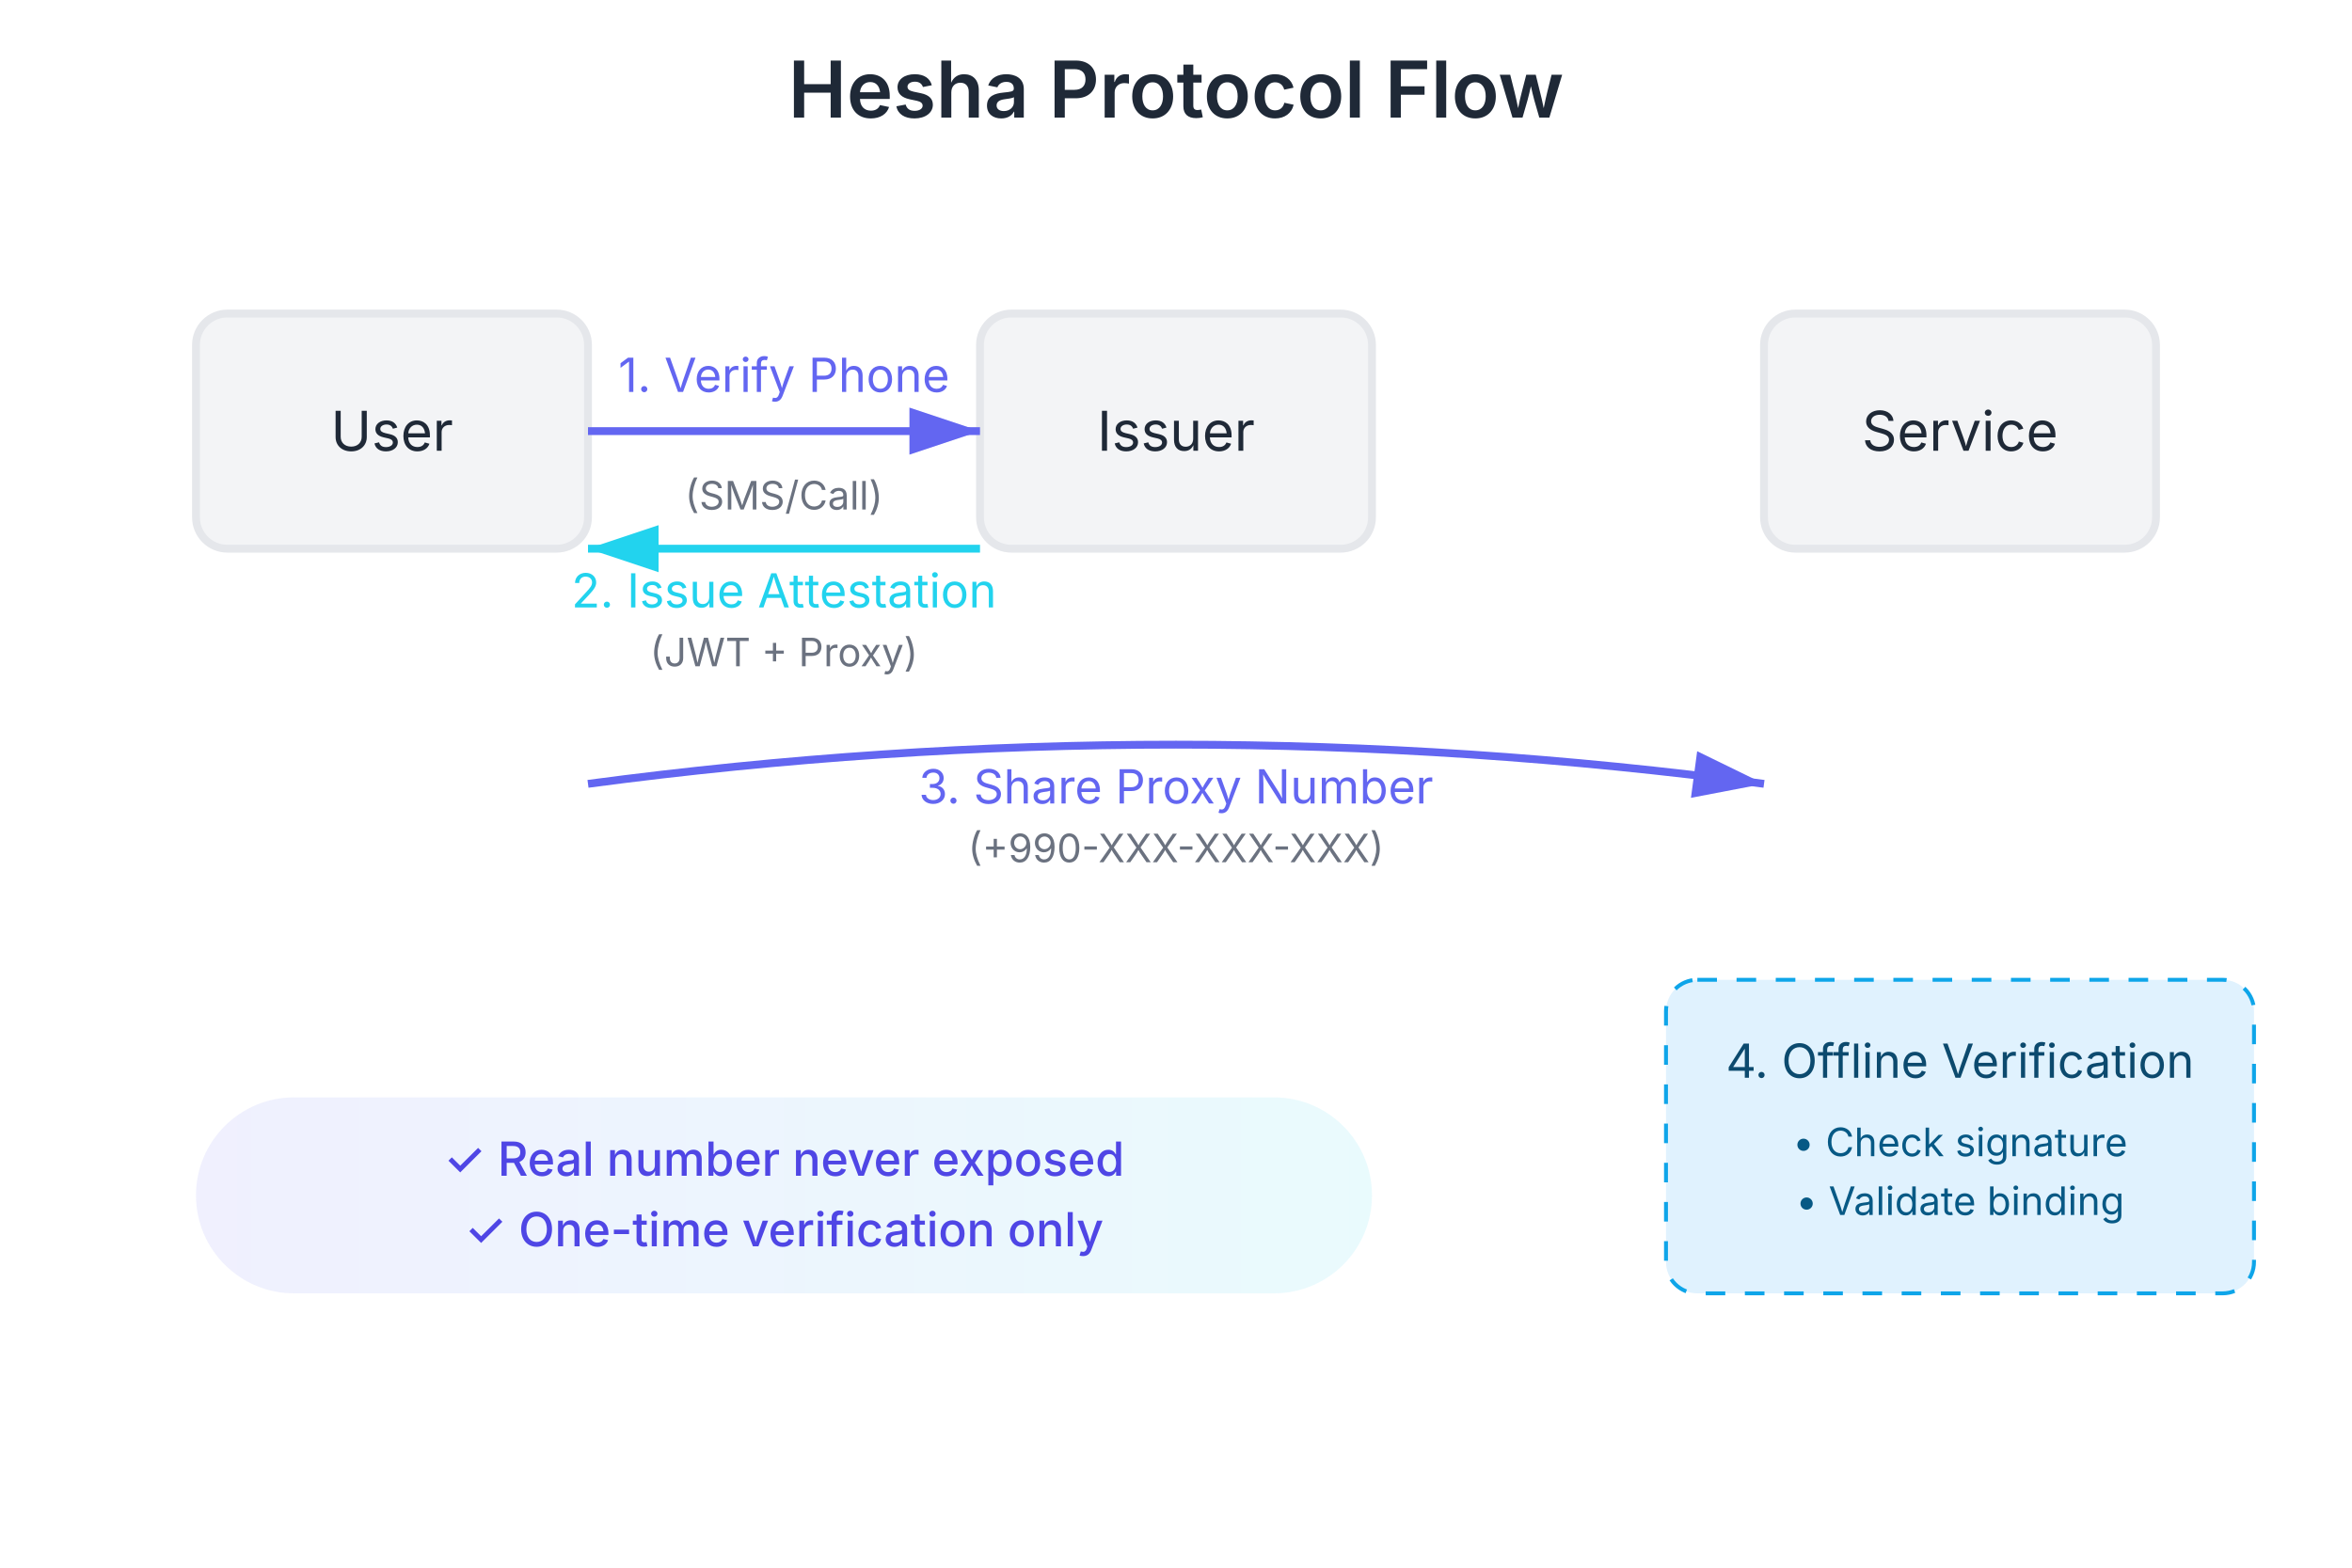
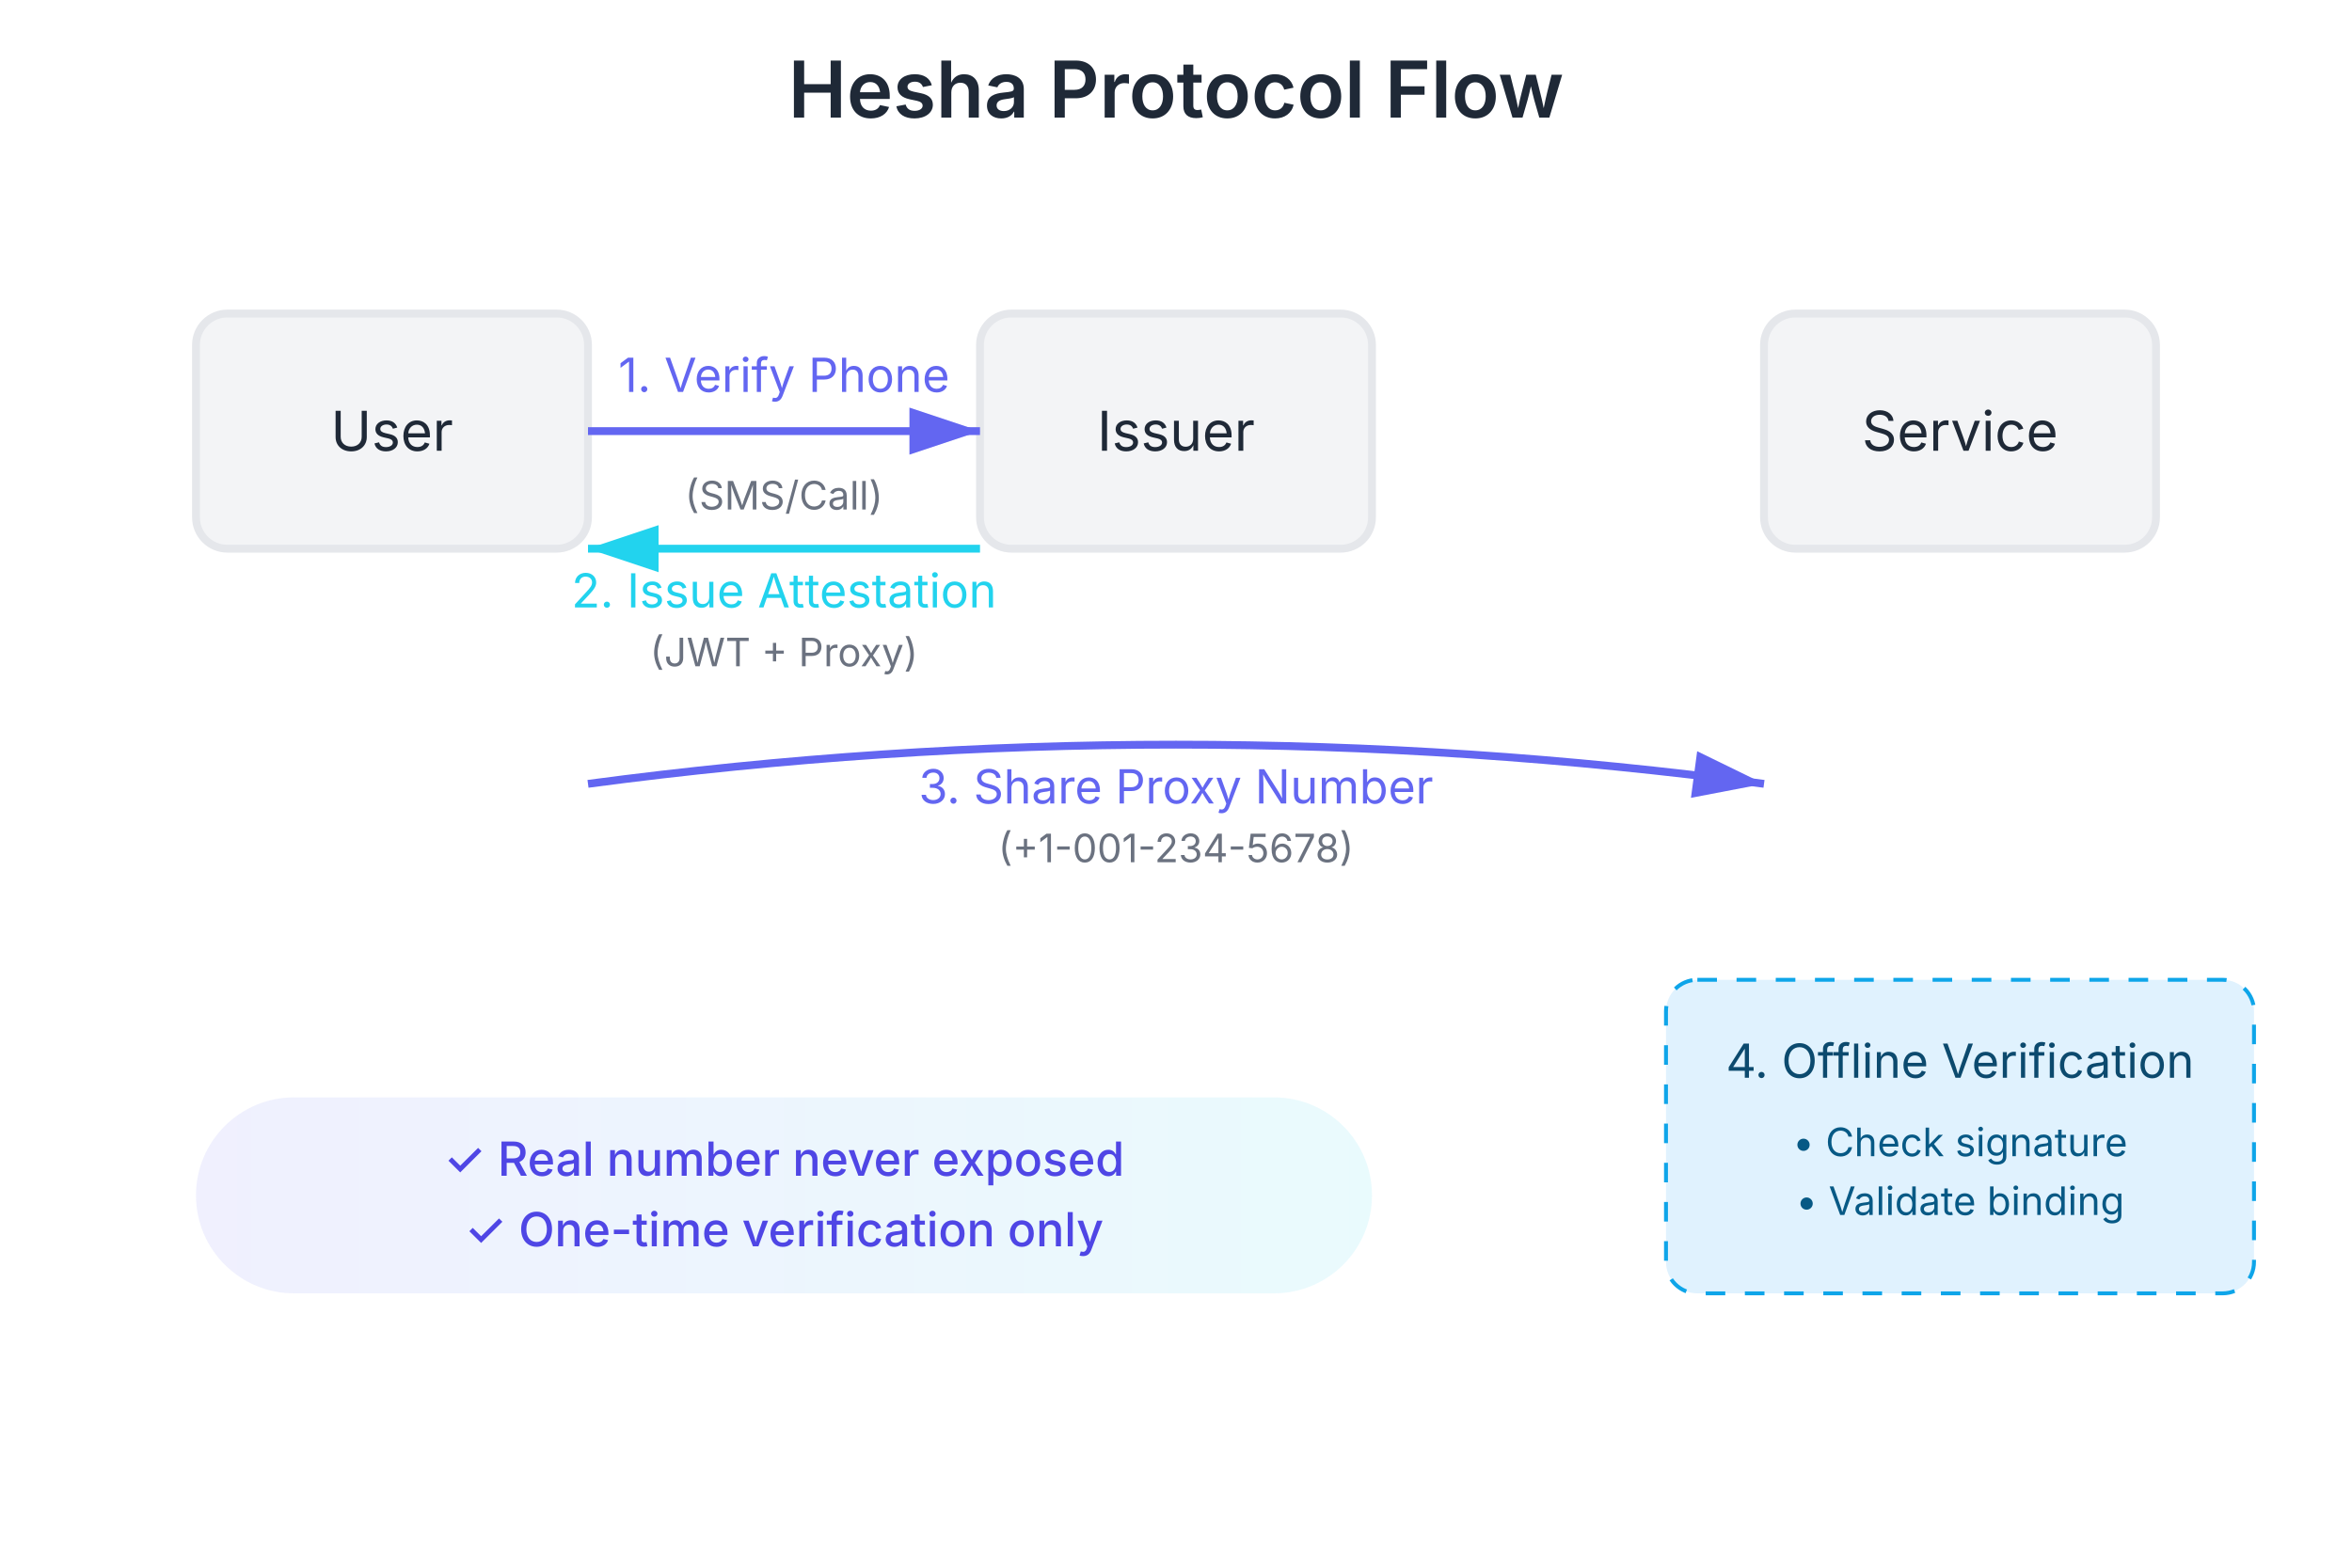
<svg xmlns="http://www.w3.org/2000/svg" width="600" height="400" viewBox="0 0 600 400">
  <defs>
    <linearGradient id="grad1" x1="0%" y1="0%" x2="100%" y2="0%">
      <stop offset="0%" style="stop-color:#6366f1;stop-opacity:1" />
      <stop offset="100%" style="stop-color:#22d3ee;stop-opacity:1" />
    </linearGradient>
  </defs>
  <text x="300" y="30" text-anchor="middle" font-family="Inter, sans-serif" font-size="20" font-weight="600" fill="#1f2937">Hesha Protocol Flow</text>
  <rect x="50" y="80" width="100" height="60" rx="8" fill="#f3f4f6" stroke="#e5e7eb" stroke-width="2" />
  <text x="100" y="115" text-anchor="middle" font-family="Inter, sans-serif" font-size="14" fill="#1f2937">User</text>
  <rect x="250" y="80" width="100" height="60" rx="8" fill="#f3f4f6" stroke="#e5e7eb" stroke-width="2" />
  <text x="300" y="115" text-anchor="middle" font-family="Inter, sans-serif" font-size="14" fill="#1f2937">Issuer</text>
  <rect x="450" y="80" width="100" height="60" rx="8" fill="#f3f4f6" stroke="#e5e7eb" stroke-width="2" />
  <text x="500" y="115" text-anchor="middle" font-family="Inter, sans-serif" font-size="14" fill="#1f2937">Service</text>
  <path d="M150 110 L250 110" stroke="#6366f1" stroke-width="2" fill="none" marker-end="url(#arrow1)" />
  <text x="200" y="100" text-anchor="middle" font-family="Inter, sans-serif" font-size="12" fill="#6366f1">1. Verify Phone</text>
  <text x="200" y="130" text-anchor="middle" font-family="Inter, sans-serif" font-size="10" fill="#6b7280">(SMS/Call)</text>
  <path d="M250 140 L150 140" stroke="#22d3ee" stroke-width="2" fill="none" marker-end="url(#arrow2)" />
  <text x="200" y="155" text-anchor="middle" font-family="Inter, sans-serif" font-size="12" fill="#22d3ee">2. Issue Attestation</text>
  <text x="200" y="170" text-anchor="middle" font-family="Inter, sans-serif" font-size="10" fill="#6b7280">(JWT + Proxy)</text>
  <path d="M150 200 Q300 180 450 200" stroke="#6366f1" stroke-width="2" fill="none" marker-end="url(#arrow3)" />
  <text x="300" y="205" text-anchor="middle" font-family="Inter, sans-serif" font-size="12" fill="#6366f1">3. Share Proxy Number</text>
-   <text x="300" y="220" text-anchor="middle" font-family="Inter, sans-serif" font-size="10" fill="#6b7280">(+990-XXX-XXX-XXX)</text>
+   <text x="300" y="220" text-anchor="middle" font-family="Inter, sans-serif" font-size="10" fill="#6b7280">(+1-001-234-5678)</text>
  <rect x="425" y="250" width="150" height="80" rx="8" fill="#e0f2fe" stroke="#0ea5e9" stroke-width="1" stroke-dasharray="5,5" />
  <text x="500" y="275" text-anchor="middle" font-family="Inter, sans-serif" font-size="12" fill="#0c4a6e">4. Offline Verification</text>
  <text x="500" y="295" text-anchor="middle" font-family="Inter, sans-serif" font-size="10" fill="#075985">• Check signature</text>
  <text x="500" y="310" text-anchor="middle" font-family="Inter, sans-serif" font-size="10" fill="#075985">• Validate binding</text>
  <rect x="50" y="280" width="300" height="50" rx="25" fill="url(#grad1)" opacity="0.1" />
  <text x="200" y="300" text-anchor="middle" font-family="Inter, sans-serif" font-size="12" font-weight="500" fill="#4f46e5">✓ Real number never exposed</text>
  <text x="200" y="318" text-anchor="middle" font-family="Inter, sans-serif" font-size="12" font-weight="500" fill="#4f46e5">✓ One-time verification only</text>
  <defs>
    <marker id="arrow1" markerWidth="10" markerHeight="10" refX="9" refY="3" orient="auto" markerUnits="strokeWidth">
      <path d="M0,0 L0,6 L9,3 z" fill="#6366f1" />
    </marker>
    <marker id="arrow2" markerWidth="10" markerHeight="10" refX="9" refY="3" orient="auto" markerUnits="strokeWidth">
      <path d="M0,0 L0,6 L9,3 z" fill="#22d3ee" />
    </marker>
    <marker id="arrow3" markerWidth="10" markerHeight="10" refX="9" refY="3" orient="auto" markerUnits="strokeWidth">
      <path d="M0,0 L0,6 L9,3 z" fill="#6366f1" />
    </marker>
  </defs>
</svg>
